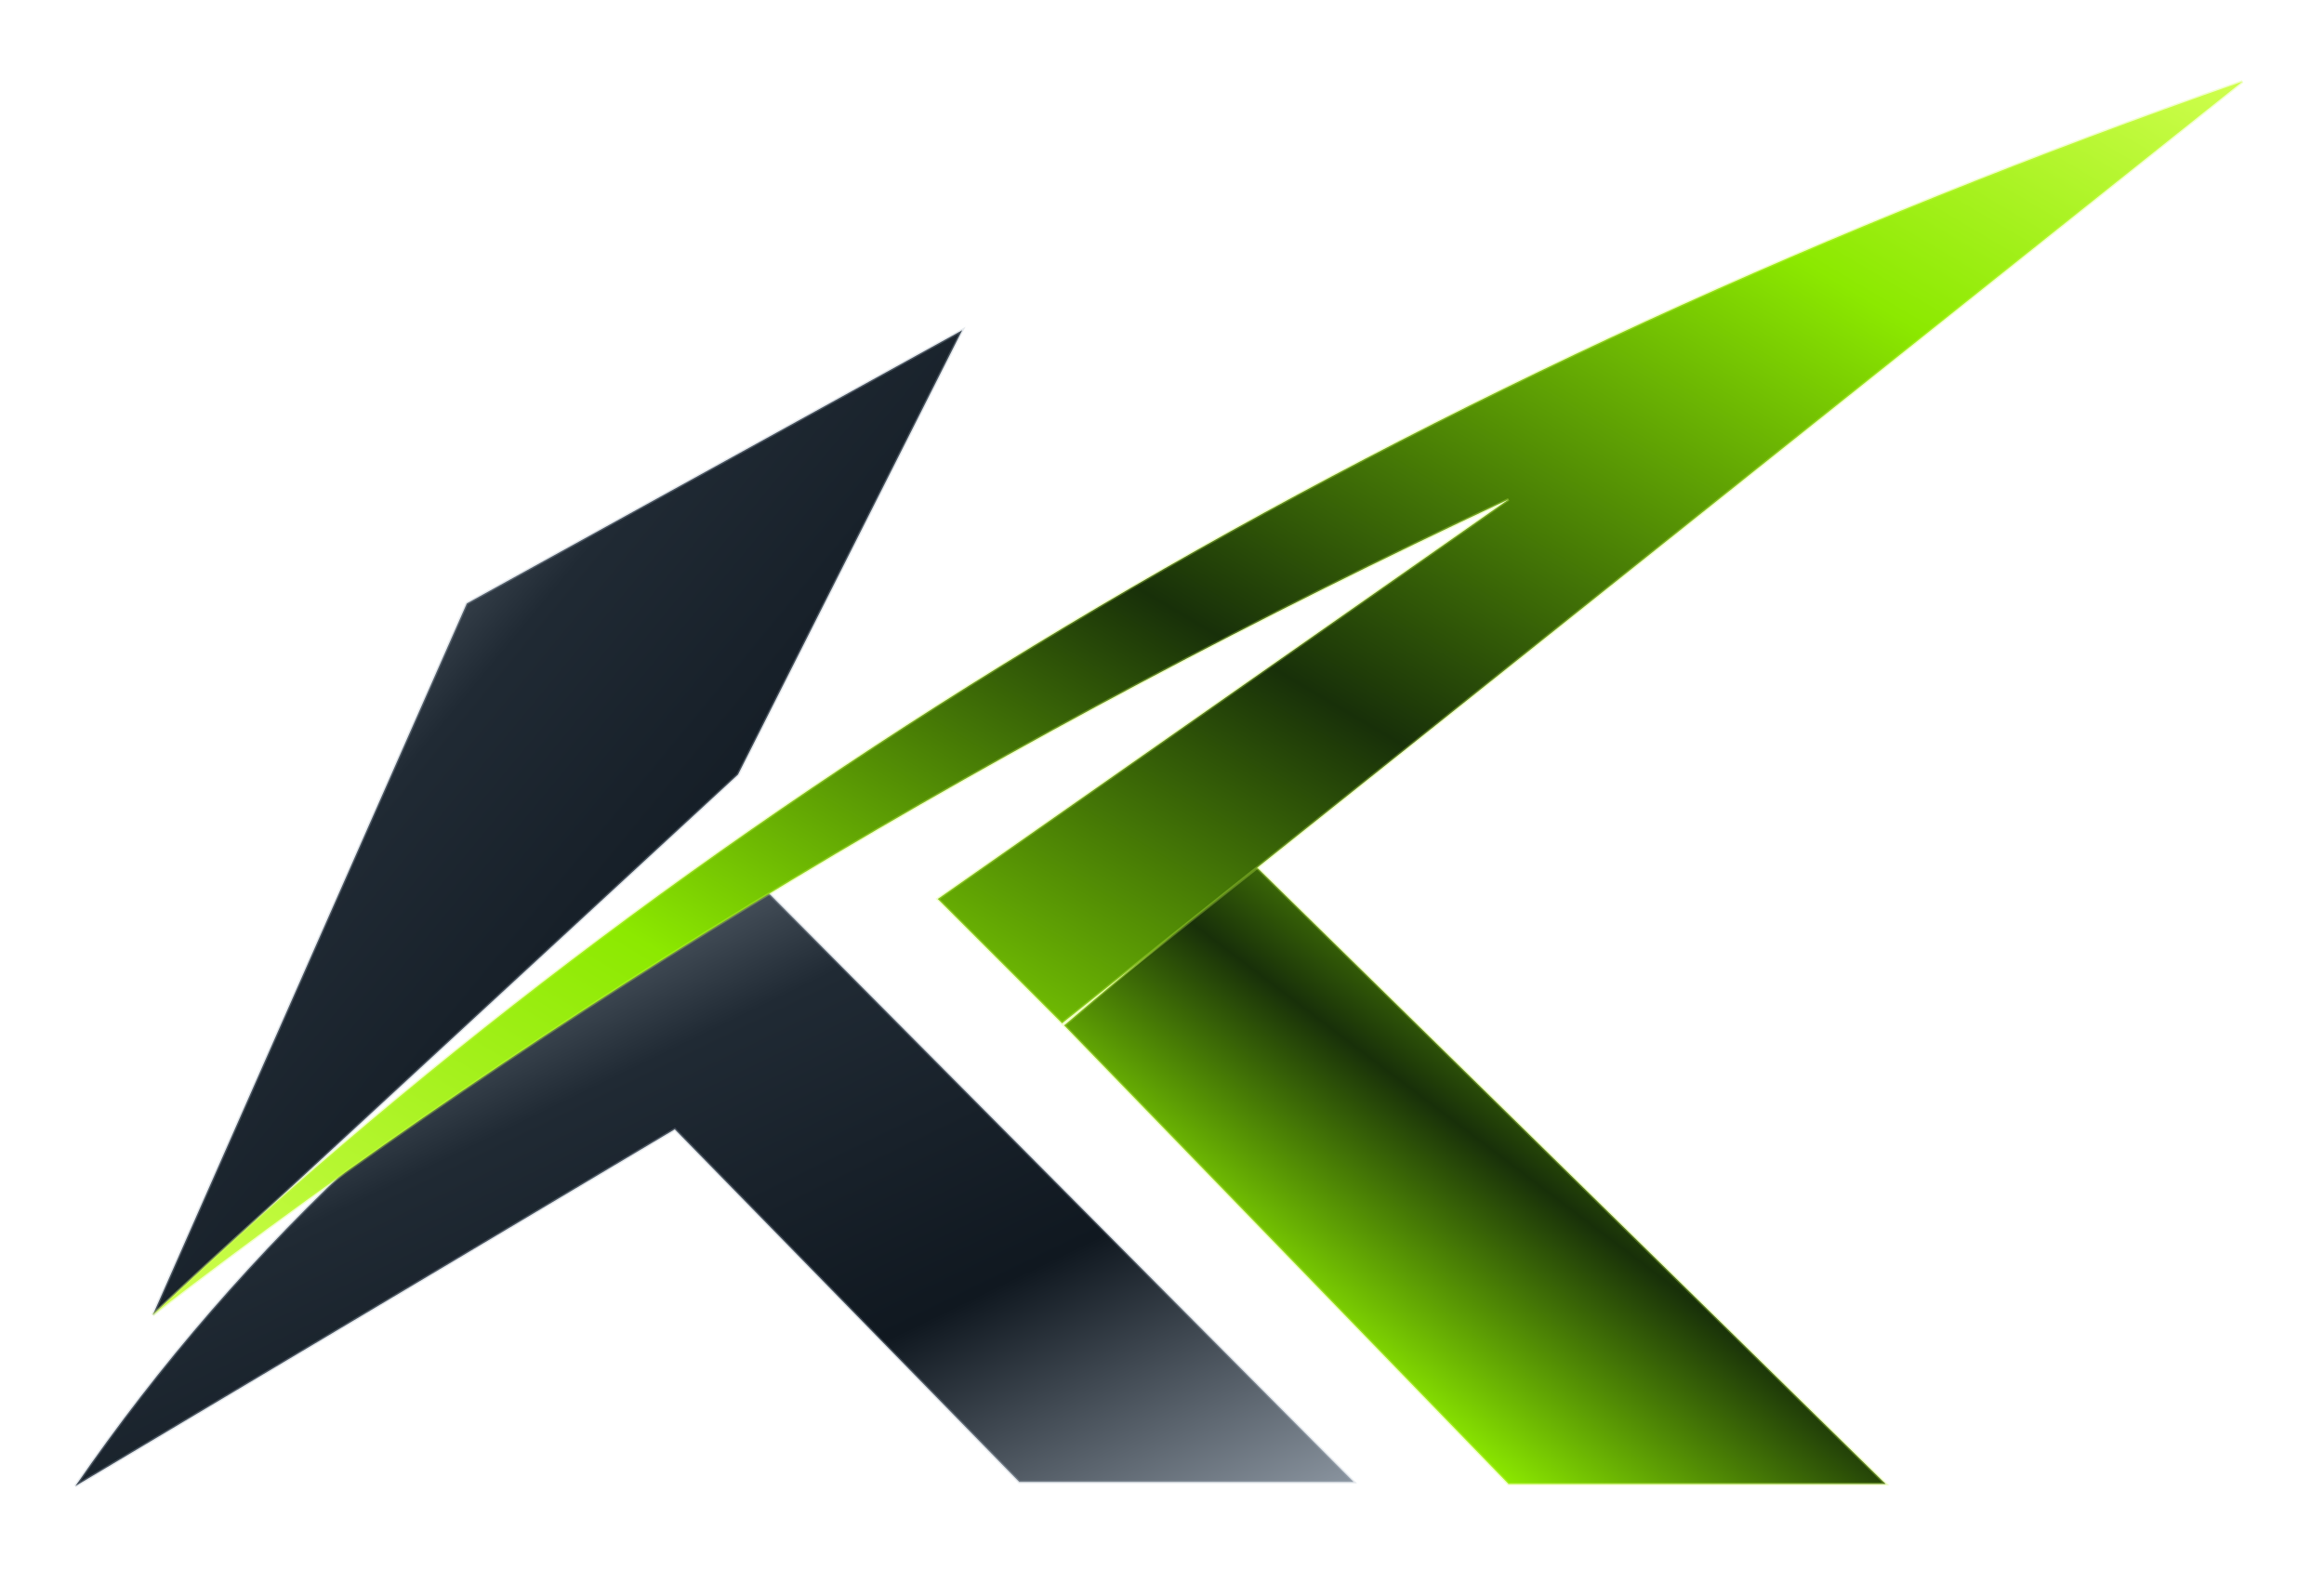
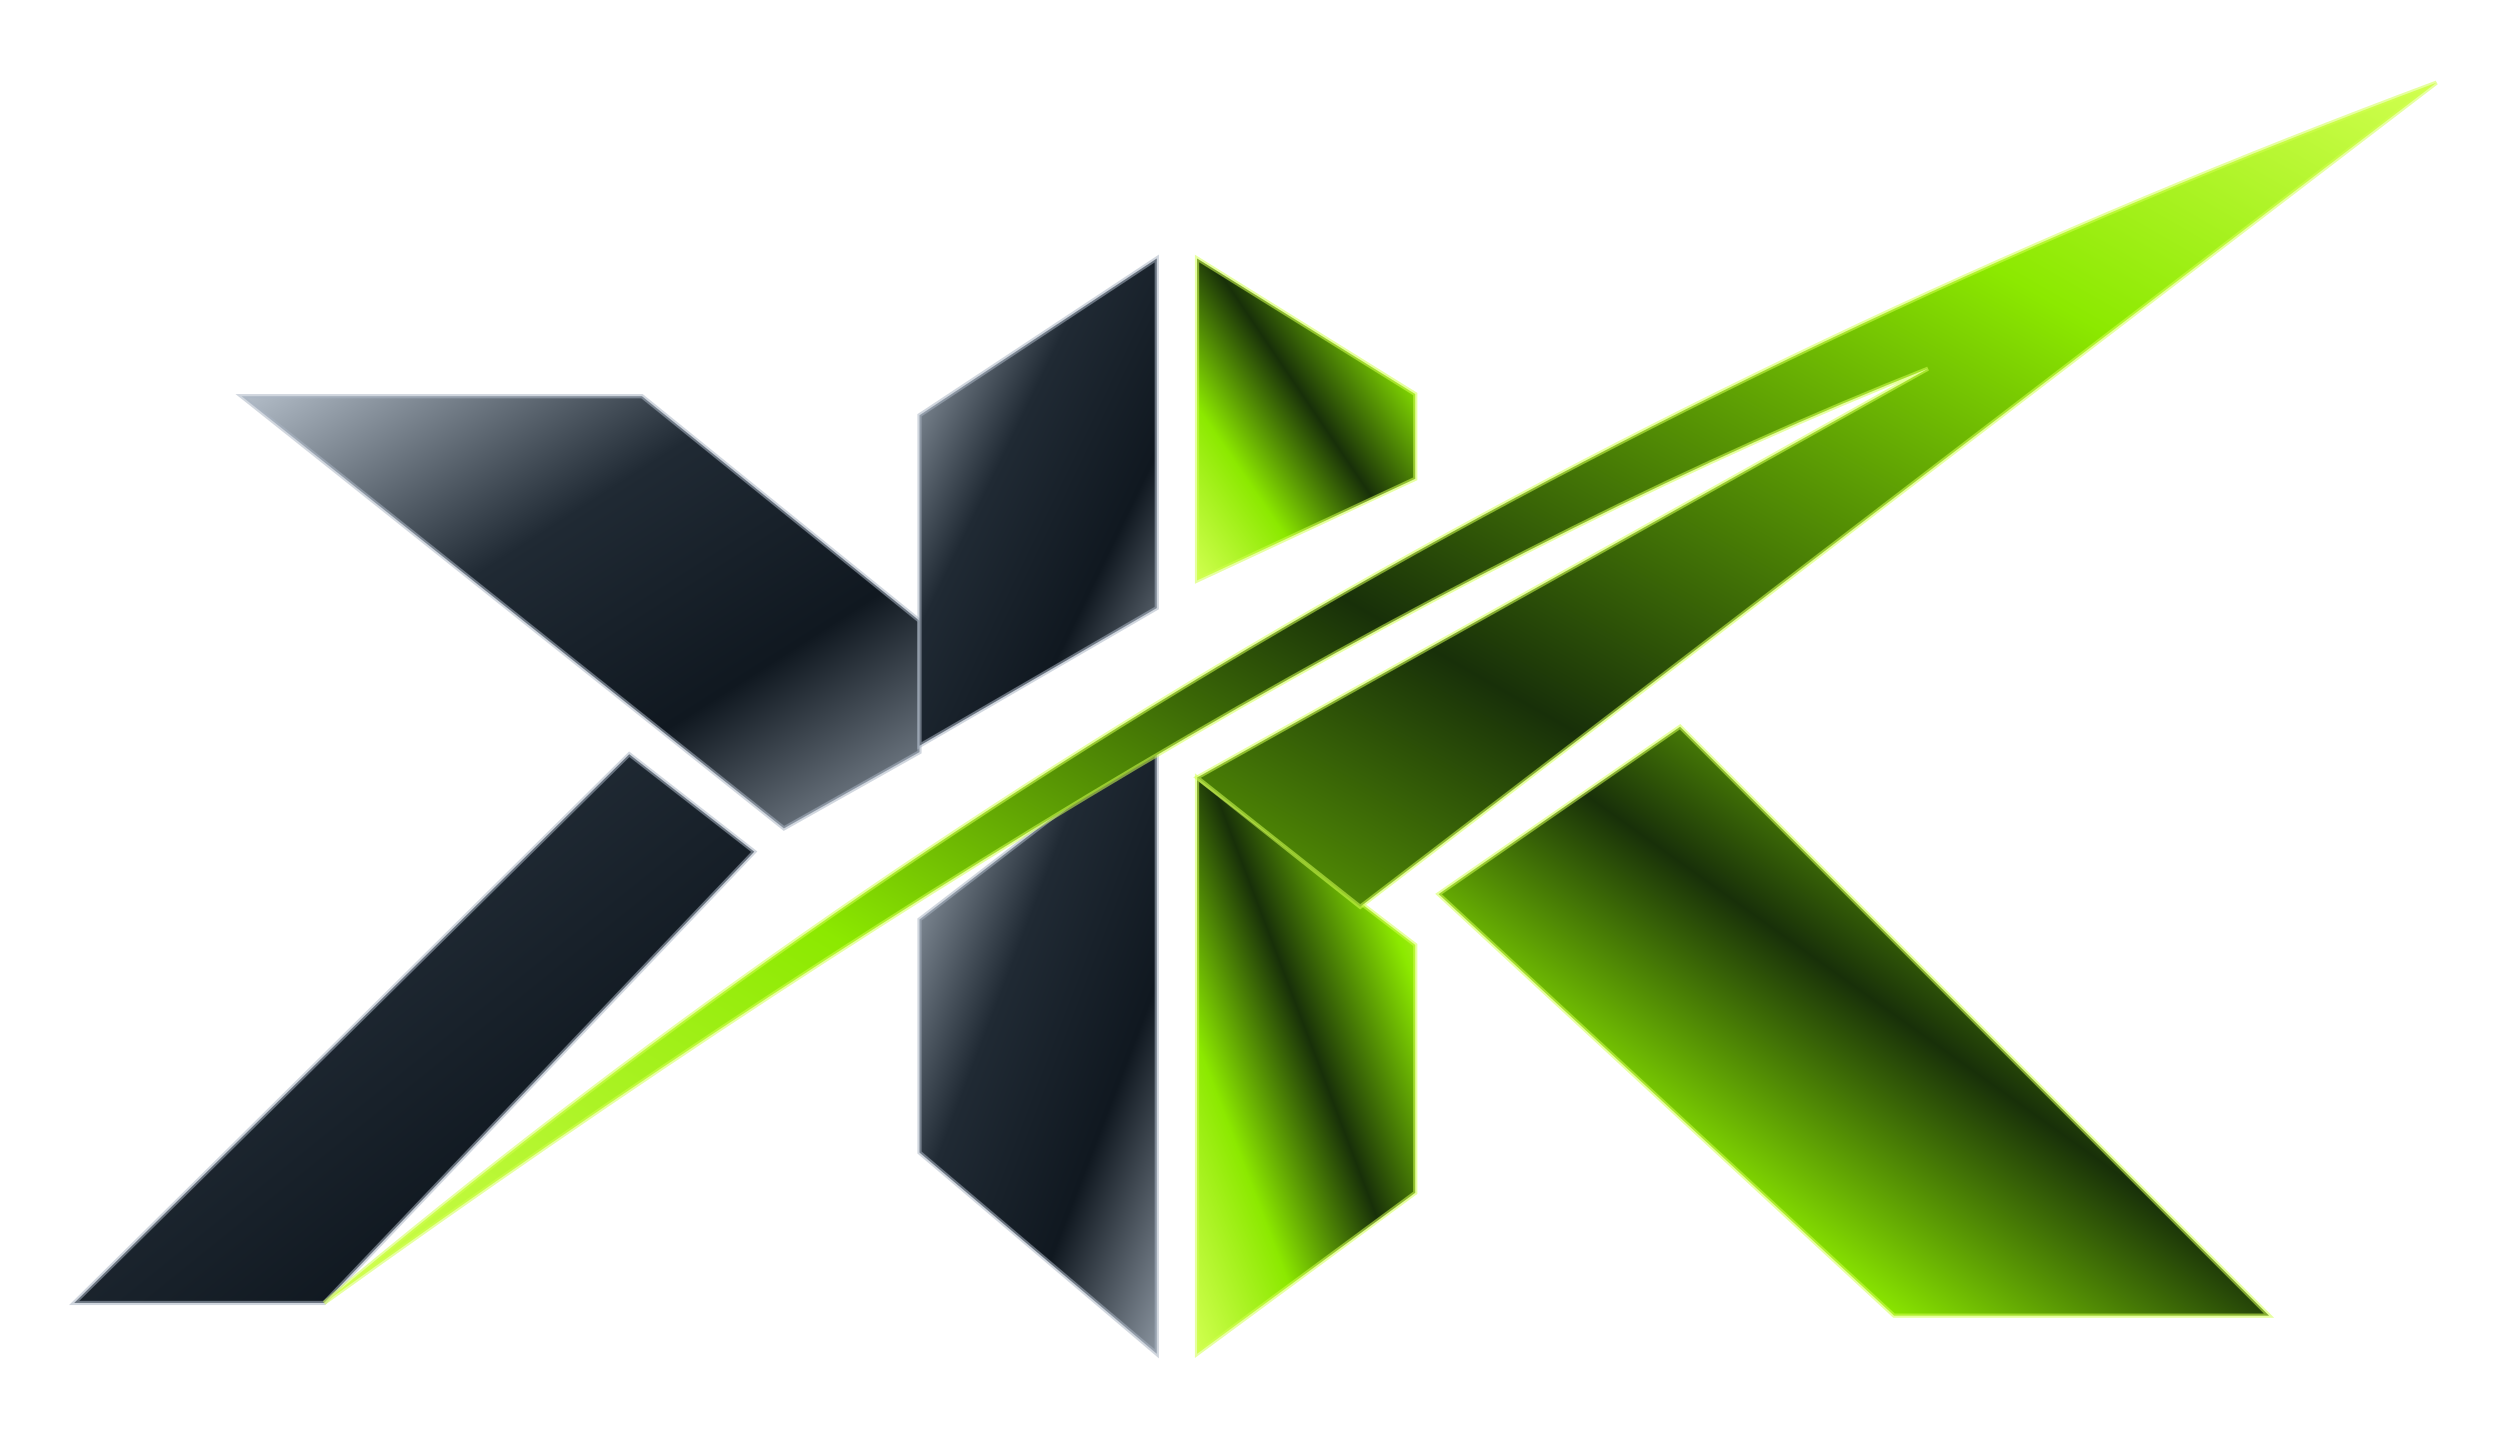
- <svg xmlns="http://www.w3.org/2000/svg" role="img" viewBox="80 185 1140 770">
+ <svg xmlns="http://www.w3.org/2000/svg" role="img" viewBox="60 235 1180 680">
  <defs>
    <linearGradient id="metal" x1="0" y1="0" x2="1" y2="1">
      <stop stop-color="#b3bdc8" />
      <stop offset=".38" stop-color="#202a34" />
      <stop offset=".7" stop-color="#101820" />
      <stop offset="1" stop-color="#8a949f" />
    </linearGradient>
    <linearGradient id="colour" x1="0" y1="1" x2="1" y2="0">
      <stop stop-color="#d1ff50" />
      <stop offset=".27" stop-color="#8ce900" />
      <stop offset=".53" stop-color="#183009" />
      <stop offset=".82" stop-color="#8ce900" />
      <stop offset="1" stop-color="#d1ff50" />
    </linearGradient>
  </defs>
-   <path d="M155 830 309 481 552 347 442 565Z" fill="url(#metal)" stroke="#a9b5c3" stroke-opacity=".3" stroke-width="1.4" />
-   <path d="M117 914Q240 735 445 611L744 912H580L411 739Z" fill="url(#metal)" stroke="#a9b5c3" stroke-opacity=".3" stroke-width="1.4" />
-   <path d="M602 688 695 609 1005 913H820Z" fill="url(#colour)" stroke="#d1ff50" stroke-opacity=".3" stroke-width="1.4" />
-   <path d="M155 830Q570 438 1180 225L601 687 540 626 820 430Q450 603 155 830Z" fill="url(#colour)" stroke="#d1ff50" stroke-opacity=".3" stroke-width="1.4" />
+   <path d="M174 422H363L494 528V590L430 626Z" fill="url(#metal)" stroke="#a9b5c3" stroke-opacity=".55" stroke-width="2" />
+   <path d="M95 850 357 591 416 637 213 850Z" fill="url(#metal)" stroke="#a9b5c3" stroke-opacity=".55" stroke-width="2" />
+   <path d="M494 431 606 357V522L494 587Z" fill="url(#metal)" stroke="#a9b5c3" stroke-opacity=".55" stroke-width="2" />
+   <path d="M494 669 606 583V874L494 779Z" fill="url(#metal)" stroke="#a9b5c3" stroke-opacity=".55" stroke-width="2" />
+   <path d="M625 357 728 421V461L625 509Z" fill="url(#colour)" stroke="#d1ff50" stroke-opacity=".55" stroke-width="2" />
+   <path d="M625 602 728 681V798L625 874Z" fill="url(#colour)" stroke="#d1ff50" stroke-opacity=".55" stroke-width="2" />
+   <path d="M739 657 853 578 1131 856H954Z" fill="url(#colour)" stroke="#d1ff50" stroke-opacity=".55" stroke-width="2" />
+   <path d="M213 850Q650 483 1210 274L702 663 625 602 970 409Q650 536 213 850Z" fill="url(#colour)" stroke="#d1ff50" stroke-opacity=".55" stroke-width="2" />
</svg>
